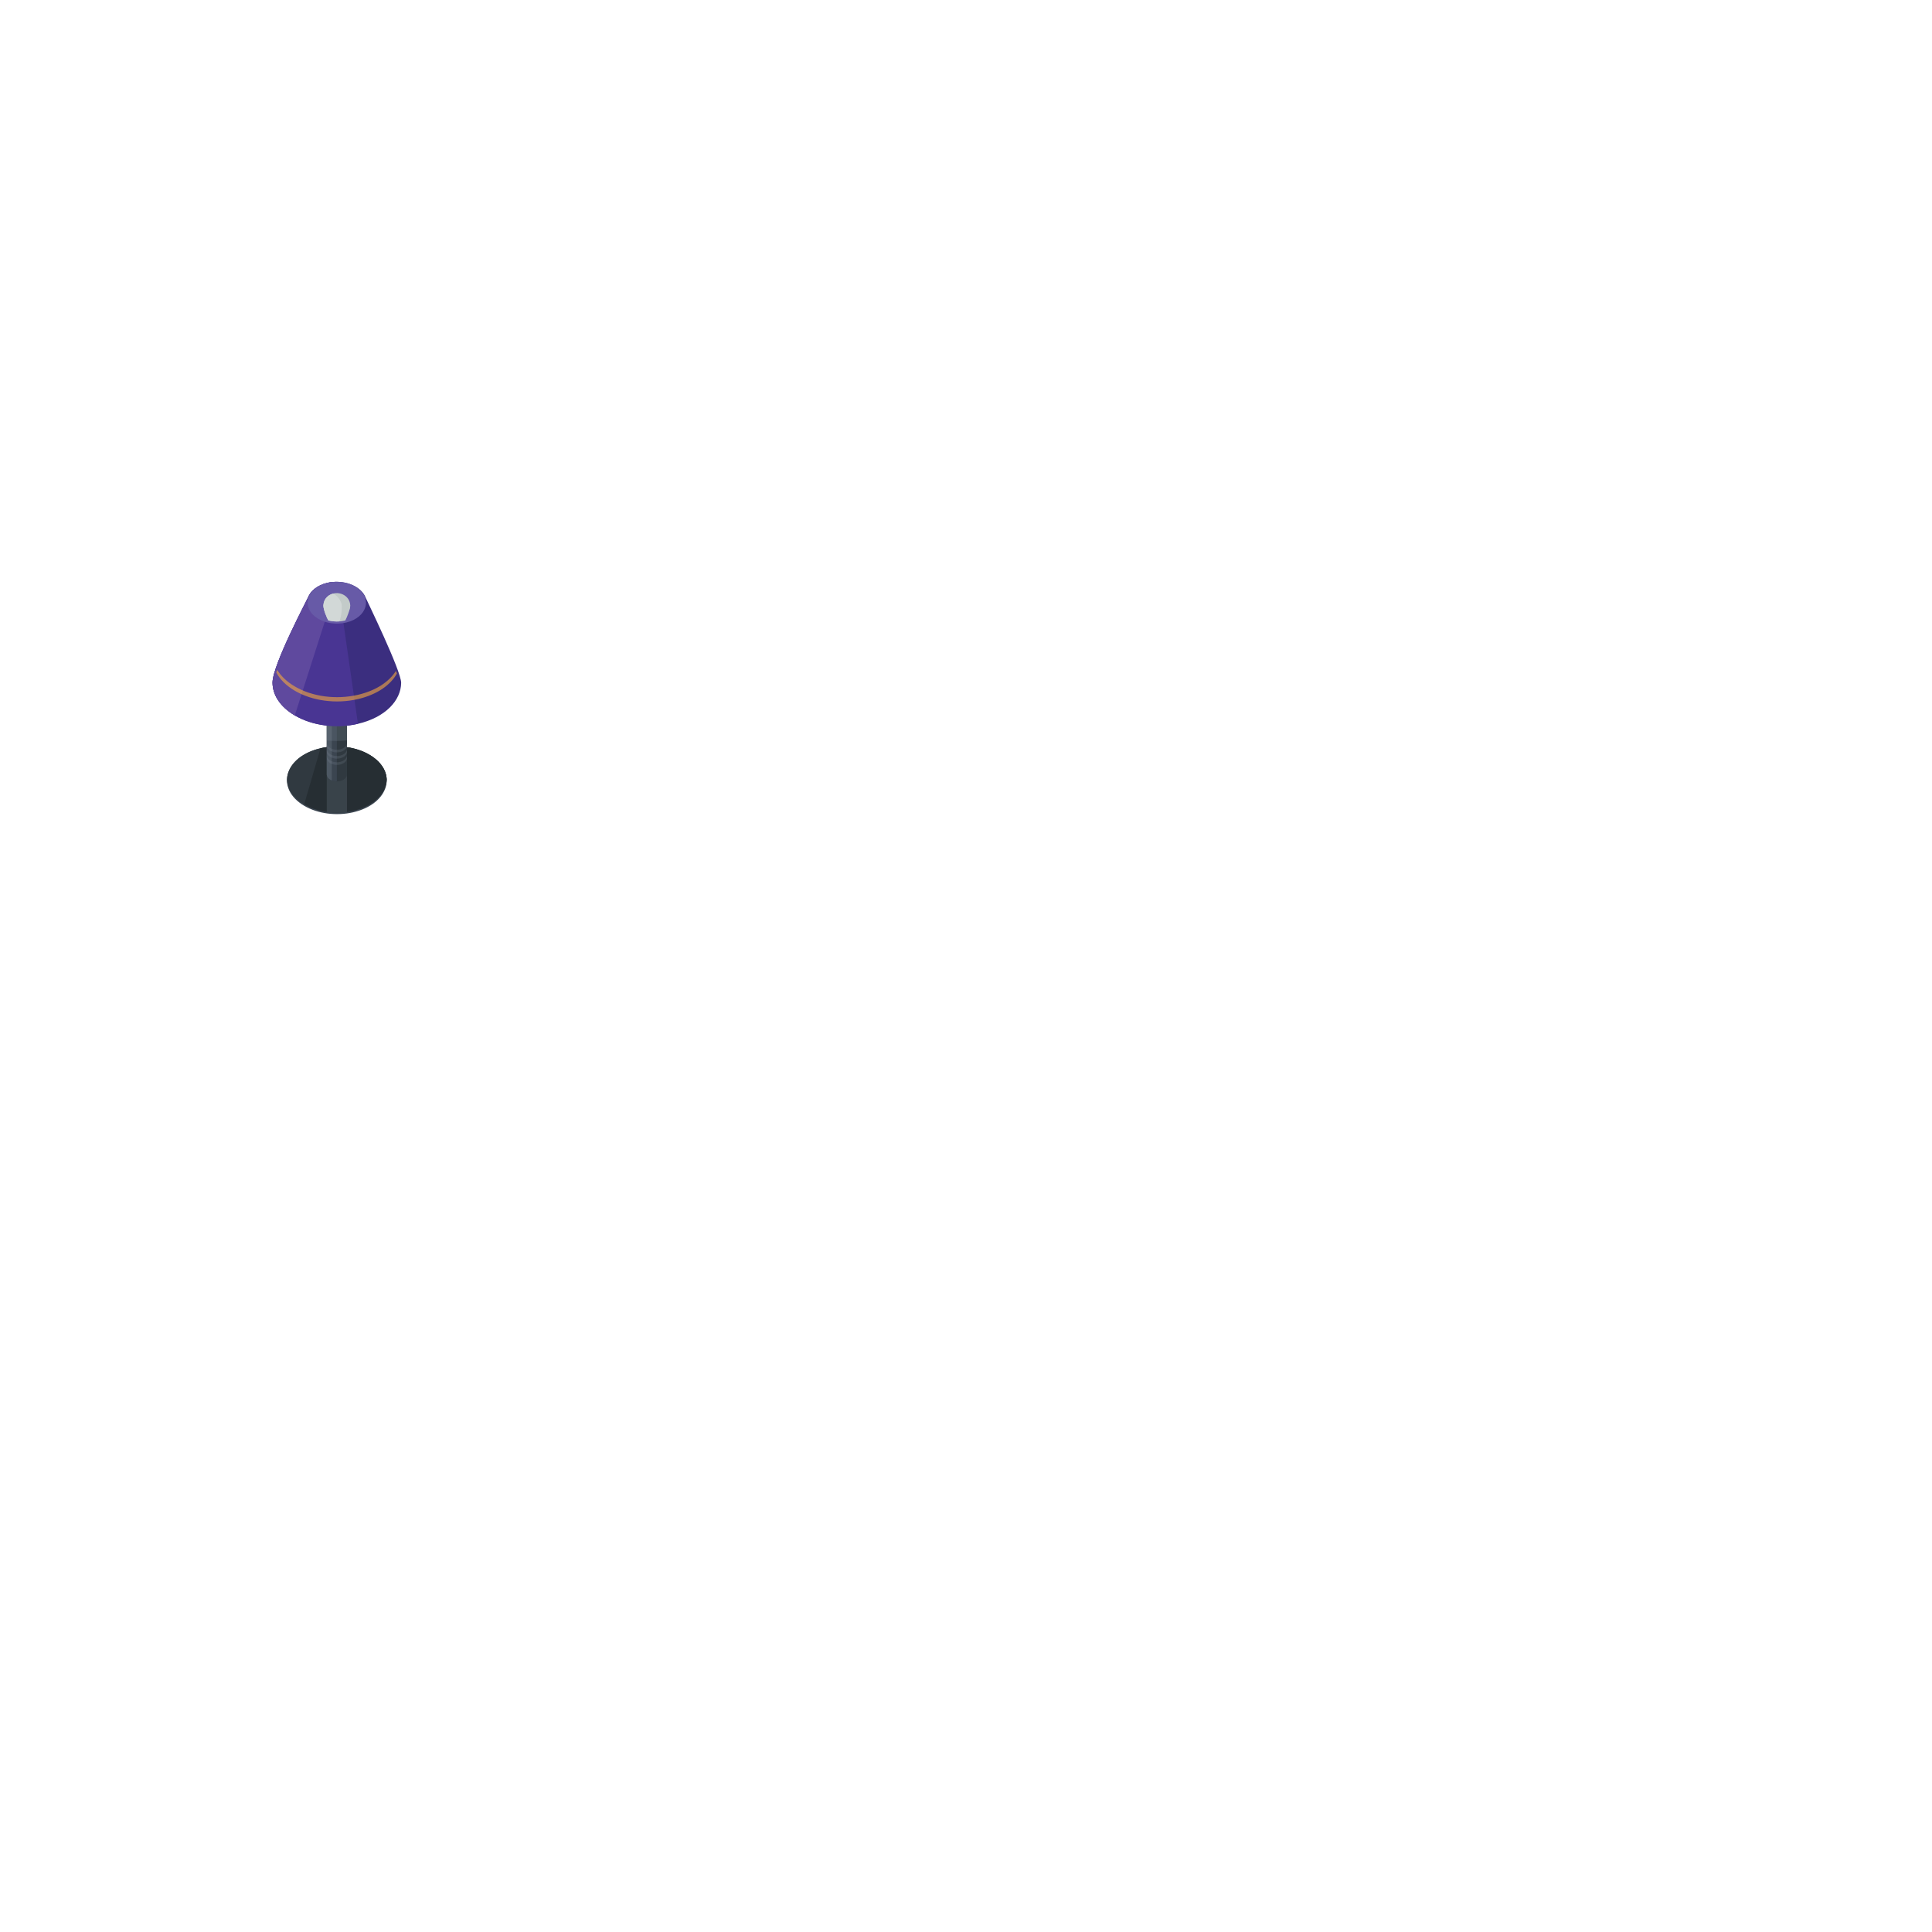
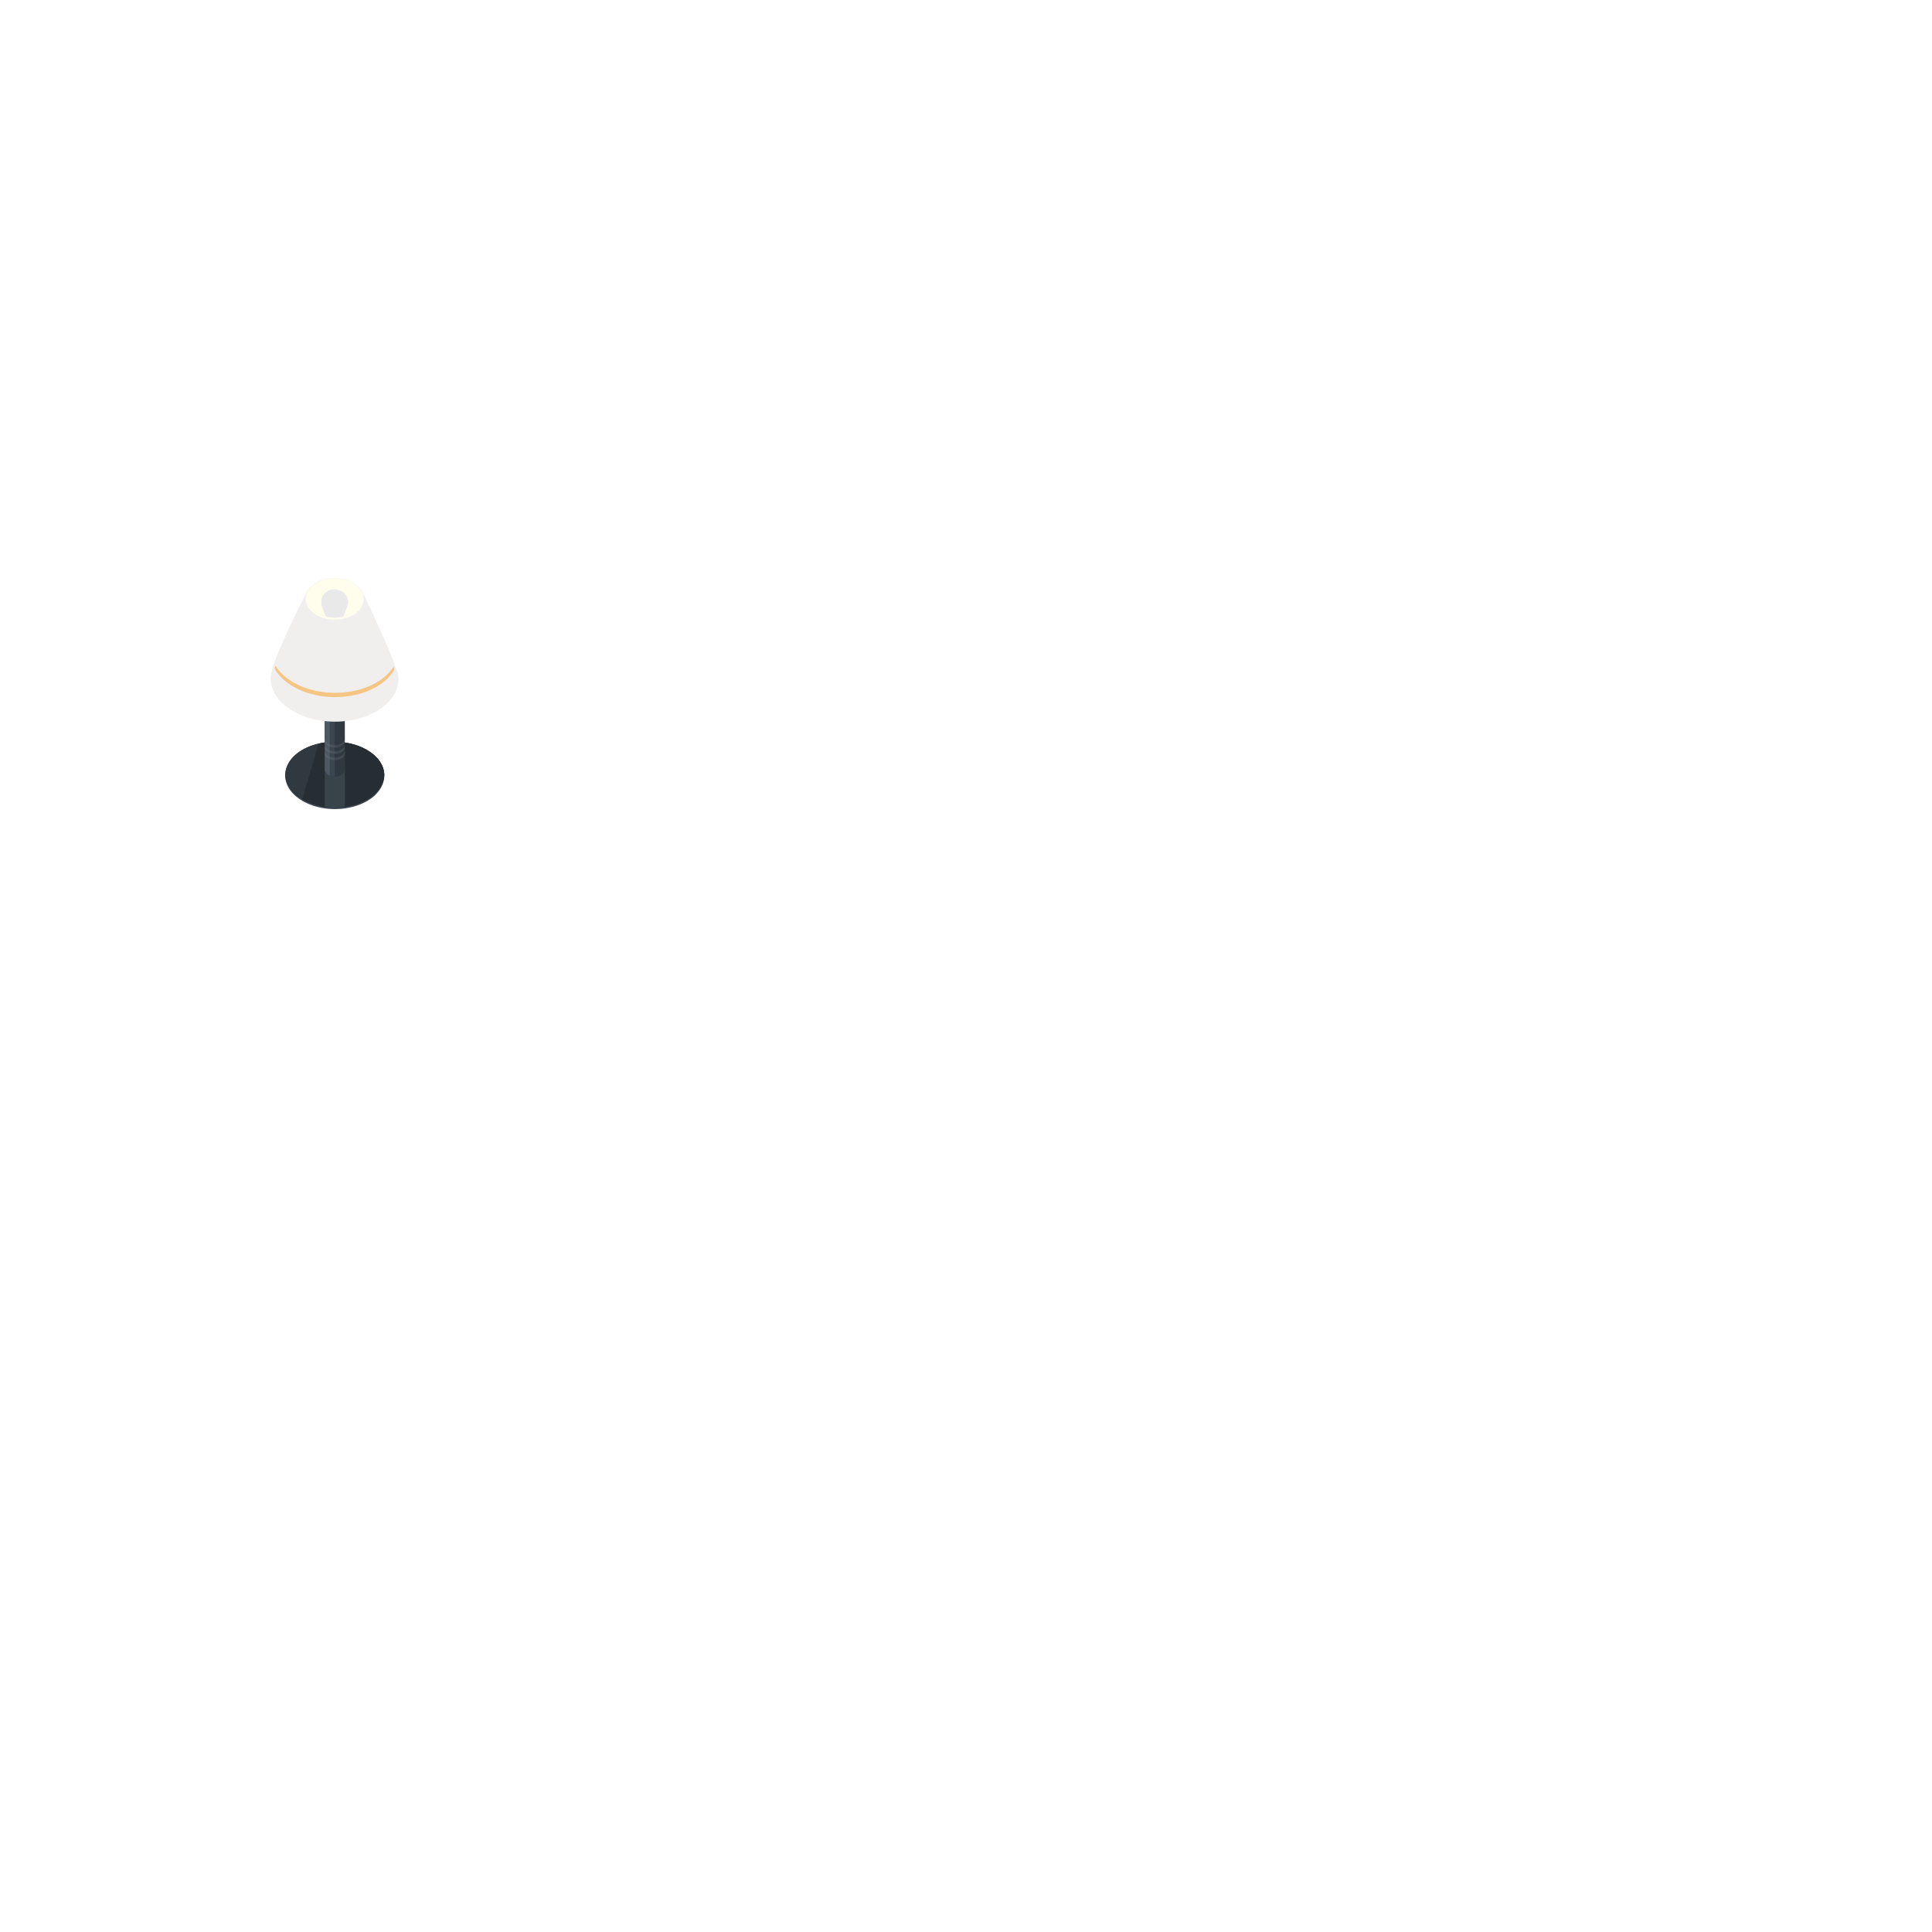
- <svg xmlns="http://www.w3.org/2000/svg" viewBox="0 0 641 641" version="1.1">
+ <svg xmlns="http://www.w3.org/2000/svg" viewBox="0 0 645 645" version="1.1">
  <g id="lamp-is-off" stroke="none" stroke-width="1" fill="none" fill-rule="evenodd">
    <g id="cube" transform="translate(90, 192)" fill-rule="nonzero">
      <g id="_lamp" transform="translate(0.078452, 0.891054)">
        <g id="XMLID_395_">
          <path d="M32.499,57.53 L32.499,57.53 C42.123,63.21 39.126,73.809 27.103,76.613 L27.103,76.613 C21.518,77.916 15.322,77.093 10.851,74.455 L10.851,74.455 C1.227,68.774 4.224,58.175 16.247,55.371 L16.247,55.371 C21.833,54.069 28.029,54.892 32.499,57.53 Z" id="XMLID_16287_" fill="#3B4550" />
          <path d="M32.499,57.53 C28.029,54.892 21.833,54.069 16.247,55.371 C9.21,57.013 5.267,61.325 5.135,65.757 C5.234,68.74 7.066,71.734 10.851,73.968 C15.322,76.606 21.518,77.429 27.103,76.126 C34.14,74.485 38.083,70.174 38.215,65.741 C38.116,62.759 36.284,59.764 32.499,57.53 Z" id="Path" fill="#303940" />
          <path d="M10.851,73.968 C15.322,76.606 21.518,77.43 27.103,76.127 C34.141,74.486 38.084,70.174 38.215,65.741 C38.116,62.759 36.284,59.765 32.499,57.531 C28.029,54.892 21.833,54.069 16.247,55.372" id="Path" fill="#262E33" />
          <path d="M18.337,54.986 C18.332,60.156 18.337,71.784 18.341,76.494 C20.531,76.805 22.811,76.817 25.041,76.508 C25.057,71.739 25.055,60.196 25.041,55.009 C22.849,54.694 20.569,54.68 18.337,54.986 Z" id="Path" fill="#8994A7" opacity="0.2" />
          <path d="M25.025,37.998 C24.998,37.402 24.627,36.807 23.872,36.361 L23.872,36.361 C22.969,35.828 21.717,35.662 20.588,35.925 L20.588,35.925 C19.166,36.257 18.369,37.129 18.344,38.025 C18.326,38.629 18.341,63.481 18.343,64.098 C18.345,64.716 18.714,65.34 19.499,65.804 L19.499,65.804 C20.402,66.337 21.653,66.503 22.782,66.24 L22.782,66.24 C24.173,65.915 24.967,65.073 25.024,64.198 C25.065,63.575 25.056,38.638 25.025,37.998 Z" id="XMLID_16286_" fill="#303940" />
          <path d="M20.514,39.459 C19.9,39.097 19.126,38.905 18.339,38.901 C18.329,43.405 18.341,63.543 18.343,64.098 C18.345,64.716 18.714,65.34 19.499,65.804 C20.113,66.166 20.889,66.358 21.677,66.362 C21.705,61.736 21.695,41.67 21.668,41.096 C21.639,40.5 21.269,39.905 20.514,39.459 Z" id="Path" fill="#3B4550" />
          <path d="M19.988,41.982 C19.96,41.387 19.589,40.791 18.834,40.345 C18.678,40.253 18.511,40.172 18.337,40.102 C18.33,46.2 18.341,63.583 18.343,64.097 C18.345,64.716 18.714,65.34 19.499,65.803 C19.657,65.897 19.826,65.978 20.004,66.049 C20.024,59.884 20.014,42.515 19.988,41.982 Z" id="Path" fill="#4D5863" />
          <path d="M22.782,59.884 C21.653,60.147 20.402,59.981 19.499,59.448 C18.714,58.985 18.345,58.36 18.343,57.743 L18.343,58.62 C18.345,59.238 18.714,59.862 19.499,60.325 C20.402,60.858 21.653,61.025 22.782,60.761 C24.173,60.437 24.967,59.595 25.024,58.719 L25.024,57.842 C24.967,58.718 24.173,59.56 22.782,59.884 Z" id="Path" fill="#838C9A" opacity="0.2" />
          <path d="M22.782,57.807 C21.653,58.07 20.402,57.904 19.499,57.371 C18.714,56.908 18.345,56.283 18.343,55.665 L18.343,56.543 C18.345,57.161 18.714,57.785 19.499,58.248 C20.402,58.781 21.653,58.947 22.782,58.685 C24.173,58.359 24.967,57.518 25.024,56.642 L25.024,55.765 C24.967,56.64 24.173,57.482 22.782,57.807 Z" id="Path" fill="#838C9A" opacity="0.2" />
          <path d="M22.782,55.729 C21.653,55.992 20.402,55.826 19.499,55.293 C18.714,54.83 18.345,54.206 18.343,53.588 L18.343,54.465 C18.345,55.083 18.714,55.707 19.499,56.17 C20.402,56.703 21.653,56.869 22.782,56.607 C24.173,56.282 24.967,55.44 25.024,54.564 L25.024,53.687 C24.967,54.563 24.173,55.405 22.782,55.729 Z" id="Path" fill="#838C9A" opacity="0.2" />
-           <path d="M31.204,5.322 C30.708,4.057 29.704,2.861 28.149,1.891 C26.384,0.791 24.169,0.201 21.907,0.155 C21.725,0.138 21.542,0.139 21.36,0.156 C20.372,0.175 19.381,0.288 18.42,0.525 L18.42,0.525 C15.12,1.339 12.957,3.188 12.138,5.299 C11.876,5.972 0.308,27.772 0.343,33.612 C0.366,37.547 2.725,41.524 7.721,44.473 L7.721,44.473 C13.487,47.875 21.478,48.937 28.681,47.256 L28.681,47.256 C37.841,45.12 42.939,39.475 43.018,33.703 C43.073,29.704 31.47,6 31.204,5.322 Z" id="XMLID_16285_" fill="#3B2E7F" />
-           <path d="M25.052,52.76 C25.053,45.865 25.043,38.345 25.026,37.998 C24.998,37.402 24.627,36.807 23.872,36.361 C22.969,35.828 21.718,35.662 20.589,35.925 C19.167,36.257 18.37,37.129 18.344,38.025 C18.335,38.354 18.335,45.868 18.337,52.747 C20.545,52.991 22.812,52.998 25.052,52.76 Z" id="Path" fill="#8994A7" opacity="0.2" />
-           <path d="M21.907,0.155 C21.725,0.138 21.542,0.139 21.36,0.156 C20.372,0.175 19.381,0.288 18.42,0.525 L18.42,0.525 C15.12,1.339 12.957,3.188 12.138,5.299 C11.876,5.972 0.308,27.772 0.343,33.612 C0.366,37.547 2.725,41.524 7.721,44.473 L7.721,44.473 C13.487,47.875 21.478,48.937 28.681,47.256 L28.681,47.256" id="XMLID_407_" fill="#493593" />
-           <path d="M21.907,0.155 C21.725,0.138 21.542,0.139 21.36,0.156 C20.372,0.175 19.381,0.288 18.42,0.525 L18.42,0.525 C15.12,1.339 12.957,3.188 12.138,5.299 C11.876,5.972 0.308,27.772 0.343,33.612 C0.366,37.547 2.725,41.524 7.721,44.473 L7.721,44.473" id="XMLID_405_" fill="#5F499E" />
+           <path d="M31.204,5.322 C30.708,4.057 29.704,2.861 28.149,1.891 C26.384,0.791 24.169,0.201 21.907,0.155 C21.725,0.138 21.542,0.139 21.36,0.156 C20.372,0.175 19.381,0.288 18.42,0.525 C15.12,1.339 12.957,3.188 12.138,5.299 C11.876,5.972 0.308,27.772 0.342,33.612 C0.366,37.547 2.725,41.524 7.721,44.473 C13.487,47.875 21.478,48.937 28.681,47.256 C37.841,45.12 42.939,39.475 43.018,33.703 C43.073,29.704 31.47,6 31.204,5.322 Z" id="XMLID_16285_" fill="#F1EEEE" />
+           <path d="M21.907,0.155 C21.725,0.138 21.542,0.139 21.36,0.156 C20.372,0.175 19.381,0.288 18.42,0.525 L18.42,0.525 C15.12,1.339 12.957,3.188 12.138,5.299 C11.876,5.972 0.308,27.772 0.343,33.612 C0.366,37.547 2.725,41.524 7.721,44.473 L7.721,44.473" id="XMLID_405_" fill="#F1EEEE" />
          <path d="M7.722,36.27 C13.488,39.673 21.478,40.734 28.681,39.054 L28.681,39.054 C35.095,37.558 39.517,34.342 41.619,30.566 C41.514,30.284 41.403,29.994 41.29,29.698 C39.075,33.233 34.78,36.211 28.681,37.634 L28.681,37.634 C21.478,39.314 13.488,38.252 7.722,34.85 C5.026,33.259 3.1,31.368 1.892,29.346 C1.784,29.642 1.681,29.932 1.581,30.217 C2.757,32.445 4.782,34.536 7.722,36.27 Z" id="Path" fill="#F7AA3C" opacity="0.6" />
          <path d="M27.356,2.373 L27.356,2.373 C32.413,5.527 30.838,11.412 24.521,12.969 L24.521,12.969 C21.587,13.693 18.331,13.235 15.982,11.77 L15.982,11.77 C10.926,8.617 12.5,2.731 18.818,1.174 L18.818,1.174 C21.752,0.45 25.008,0.908 27.356,2.373 Z" id="XMLID_403_" fill="#26225B" />
-           <path d="M28.002,1.839 L28.002,1.839 C33.633,5.351 31.879,11.905 24.845,13.639 L24.845,13.639 C21.578,14.445 17.953,13.935 15.337,12.304 L15.337,12.304 C9.707,8.792 11.46,2.239 18.494,0.505 L18.494,0.505 C21.761,-0.301 25.386,0.208 28.002,1.839 Z" id="XMLID_404_" fill="#675AA7" />
-           <g id="_bulb_off" transform="translate(17.15795, 3.64039)">
-             <path d="M0.061,4.324 C0.061,5.808 1.109,8.241 1.672,9.314 C3.476,9.766 5.465,9.79 7.328,9.337 C7.895,8.243 8.952,5.701 8.952,4.324 C8.953,2.661 0.061,2.502 0.061,4.324 Z" id="XMLID_402_" fill="#C3CBC9" />
-             <path d="M7.416,1.253 L7.416,1.253 C9.997,3.317 9.192,7.168 5.967,8.187 L5.968,8.187 C4.469,8.661 2.807,8.362 1.608,7.403 L1.608,7.403 C-0.974,5.339 -0.169,1.488 3.056,0.469 L3.056,0.469 C4.553,-0.004 6.216,0.295 7.416,1.253 Z" id="XMLID_400_" fill="#C3CBC9" />
-             <path d="M6.165,4.633 C6.165,2.347 3.718,0.26 3.055,0.469 L3.055,0.469 C1.202,1.054 0.15,2.597 0.079,4.193 C0.068,4.235 0.061,4.279 0.061,4.324 C0.061,5.808 1.109,8.241 1.672,9.314 C2.849,9.61 4.105,9.72 5.354,9.636 C5.59,9.178 6.165,7.506 6.165,4.633 Z" id="XMLID_399_" fill="#D2D8D7" />
+           <path d="M28.002,1.839 L28.002,1.839 C33.633,5.351 31.879,11.905 24.845,13.639 L24.845,13.639 C21.578,14.445 17.953,13.935 15.337,12.304 L15.337,12.304 C9.707,8.792 11.46,2.239 18.494,0.505 L18.494,0.505 C21.761,-0.301 25.386,0.208 28.002,1.839 Z" id="XMLID_404_" fill="#FFFDEB" />
+           <g id="_bulb_off" transform="translate(17.15795, 3.64039)" fill="#E9E9E9">
+             <path d="M0.061,4.324 C0.061,5.808 1.109,8.241 1.672,9.314 C3.476,9.766 5.465,9.79 7.328,9.337 C7.895,8.243 8.952,5.701 8.952,4.324 C8.953,2.661 0.061,2.502 0.061,4.324 Z" id="XMLID_402_" />
+             <path d="M7.416,1.253 L7.416,1.253 C9.997,3.317 9.192,7.168 5.967,8.187 L5.968,8.187 C4.469,8.661 2.807,8.362 1.608,7.403 L1.608,7.403 C-0.974,5.339 -0.169,1.488 3.056,0.469 L3.056,0.469 C4.553,-0.004 6.216,0.295 7.416,1.253 Z" id="XMLID_400_" />
+             <path d="M6.165,4.633 C6.165,2.347 3.718,0.26 3.055,0.469 L3.055,0.469 C1.202,1.054 0.15,2.597 0.079,4.193 C0.068,4.235 0.061,4.279 0.061,4.324 C0.061,5.808 1.109,8.241 1.672,9.314 C2.849,9.61 4.105,9.72 5.354,9.636 C5.59,9.178 6.165,7.506 6.165,4.633 Z" id="XMLID_399_" />
          </g>
        </g>
      </g>
    </g>
  </g>
</svg>
